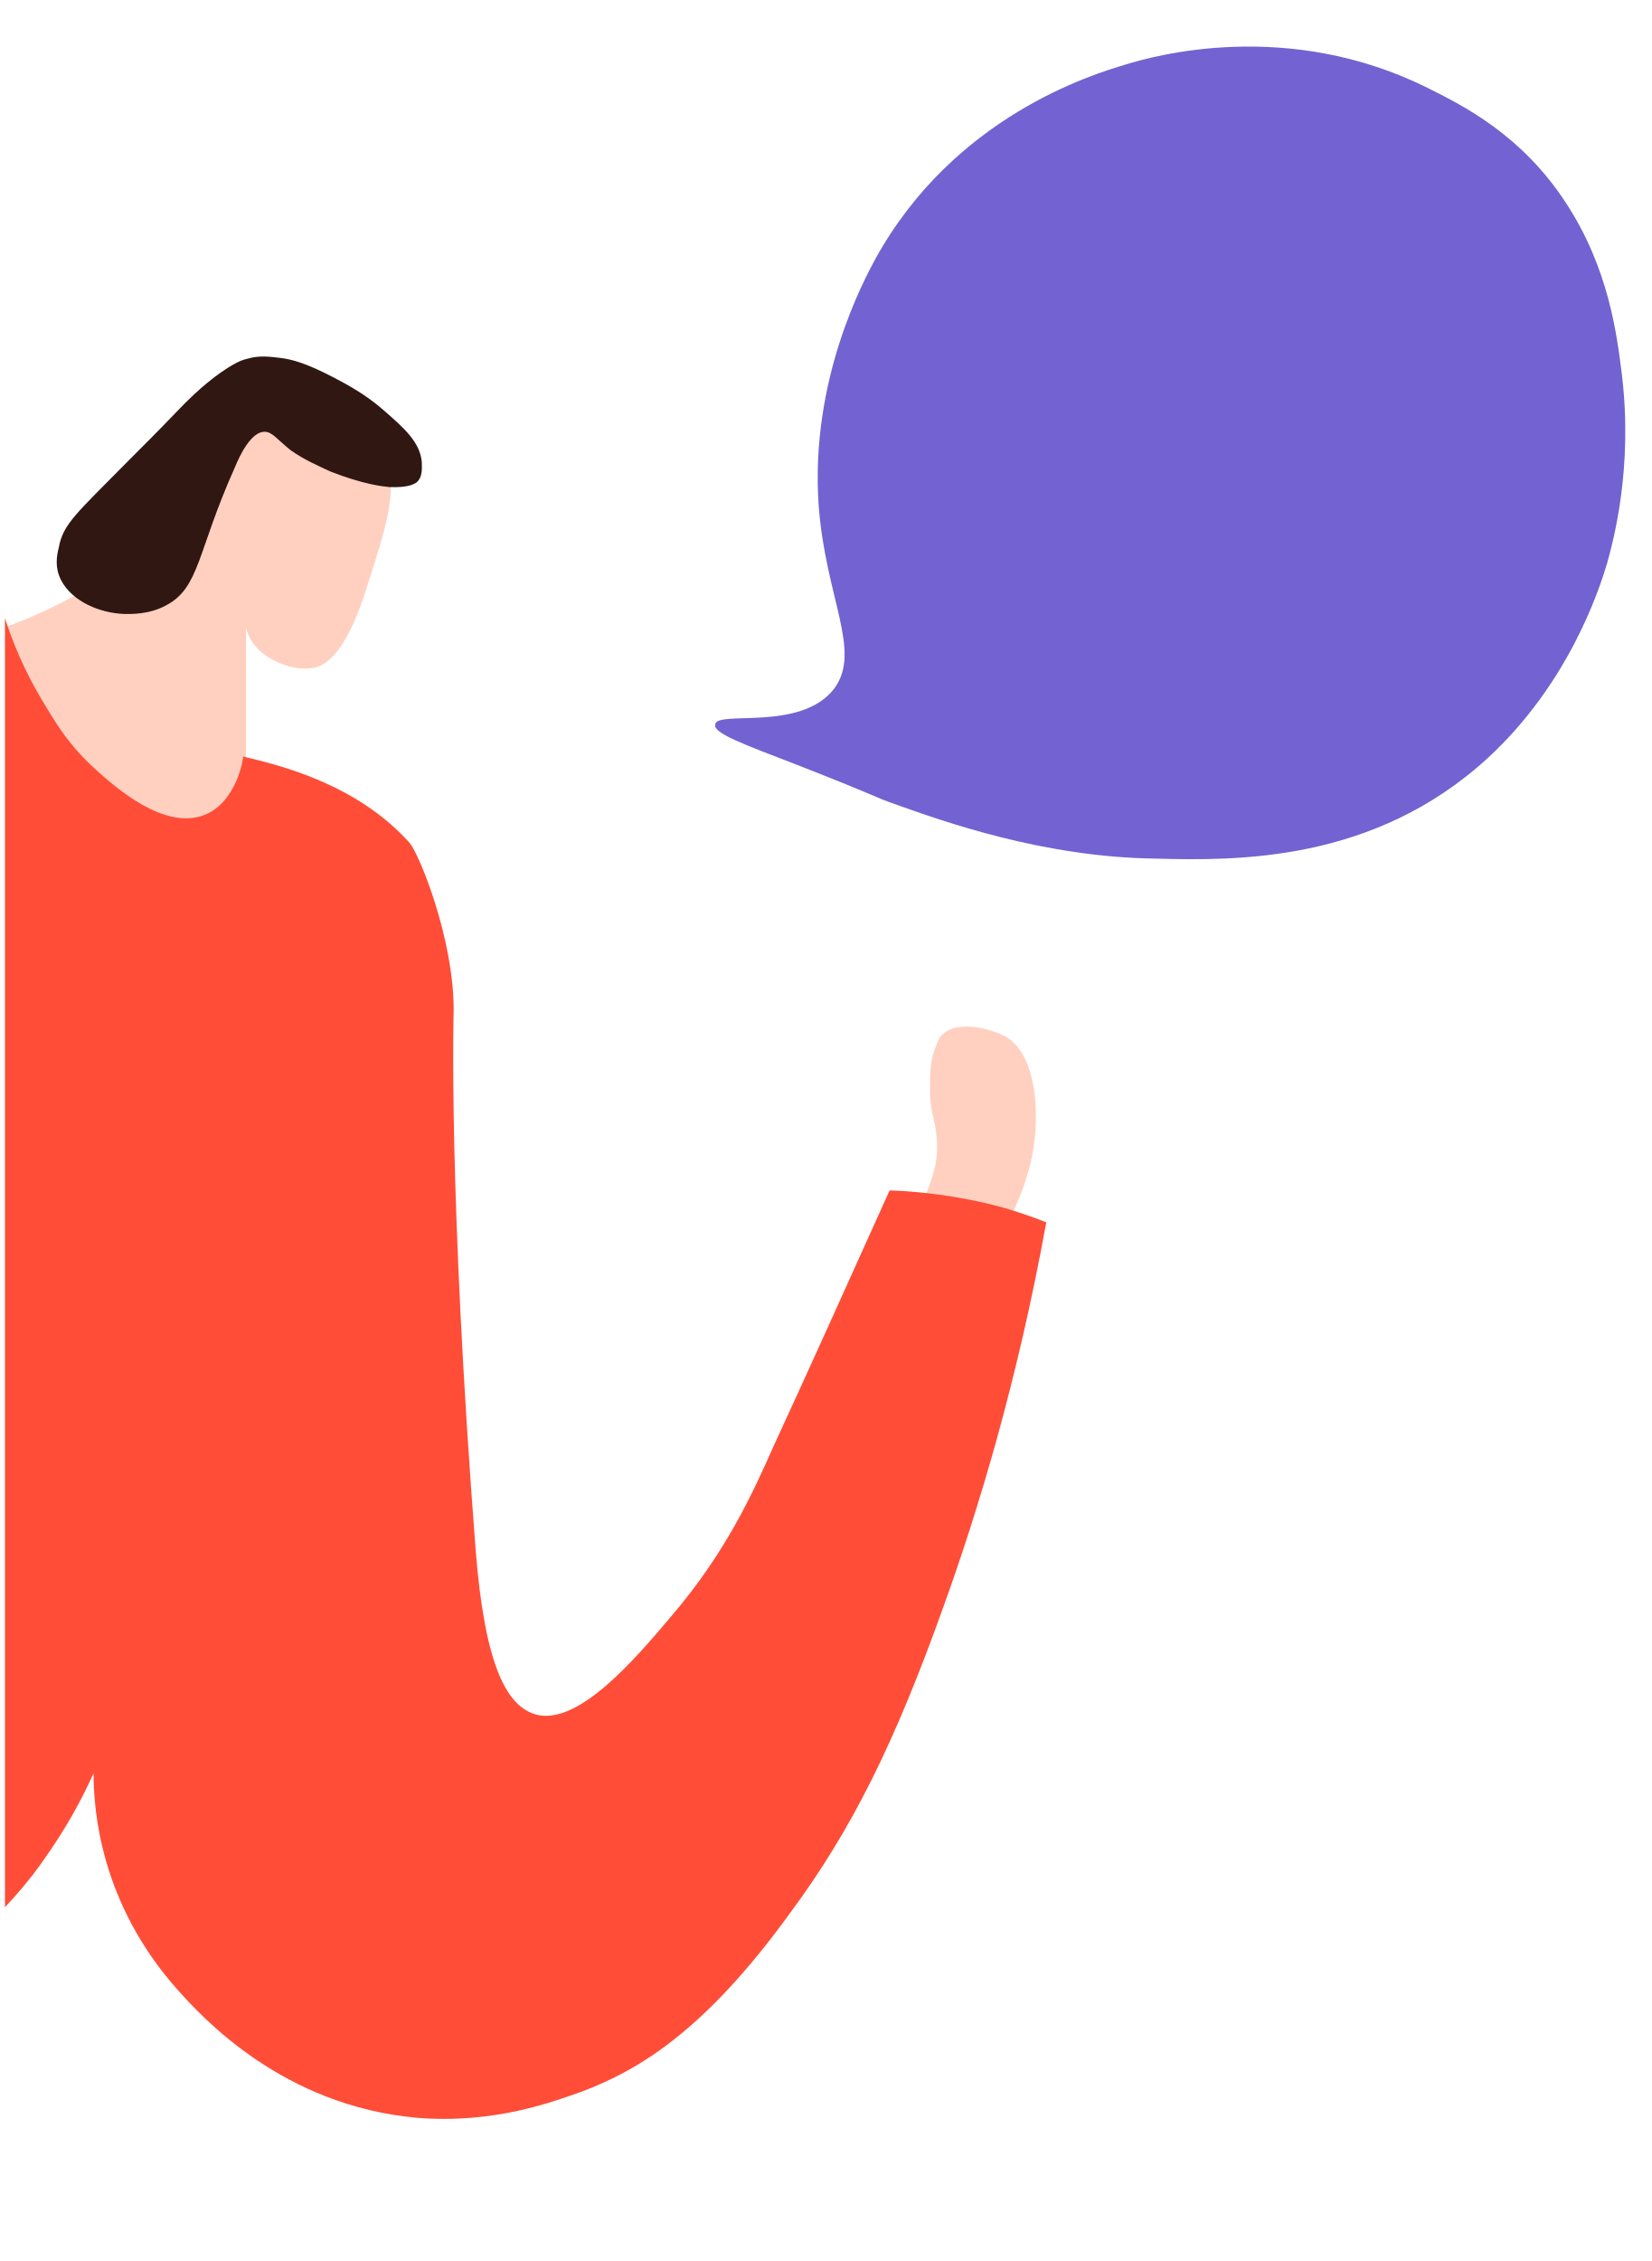
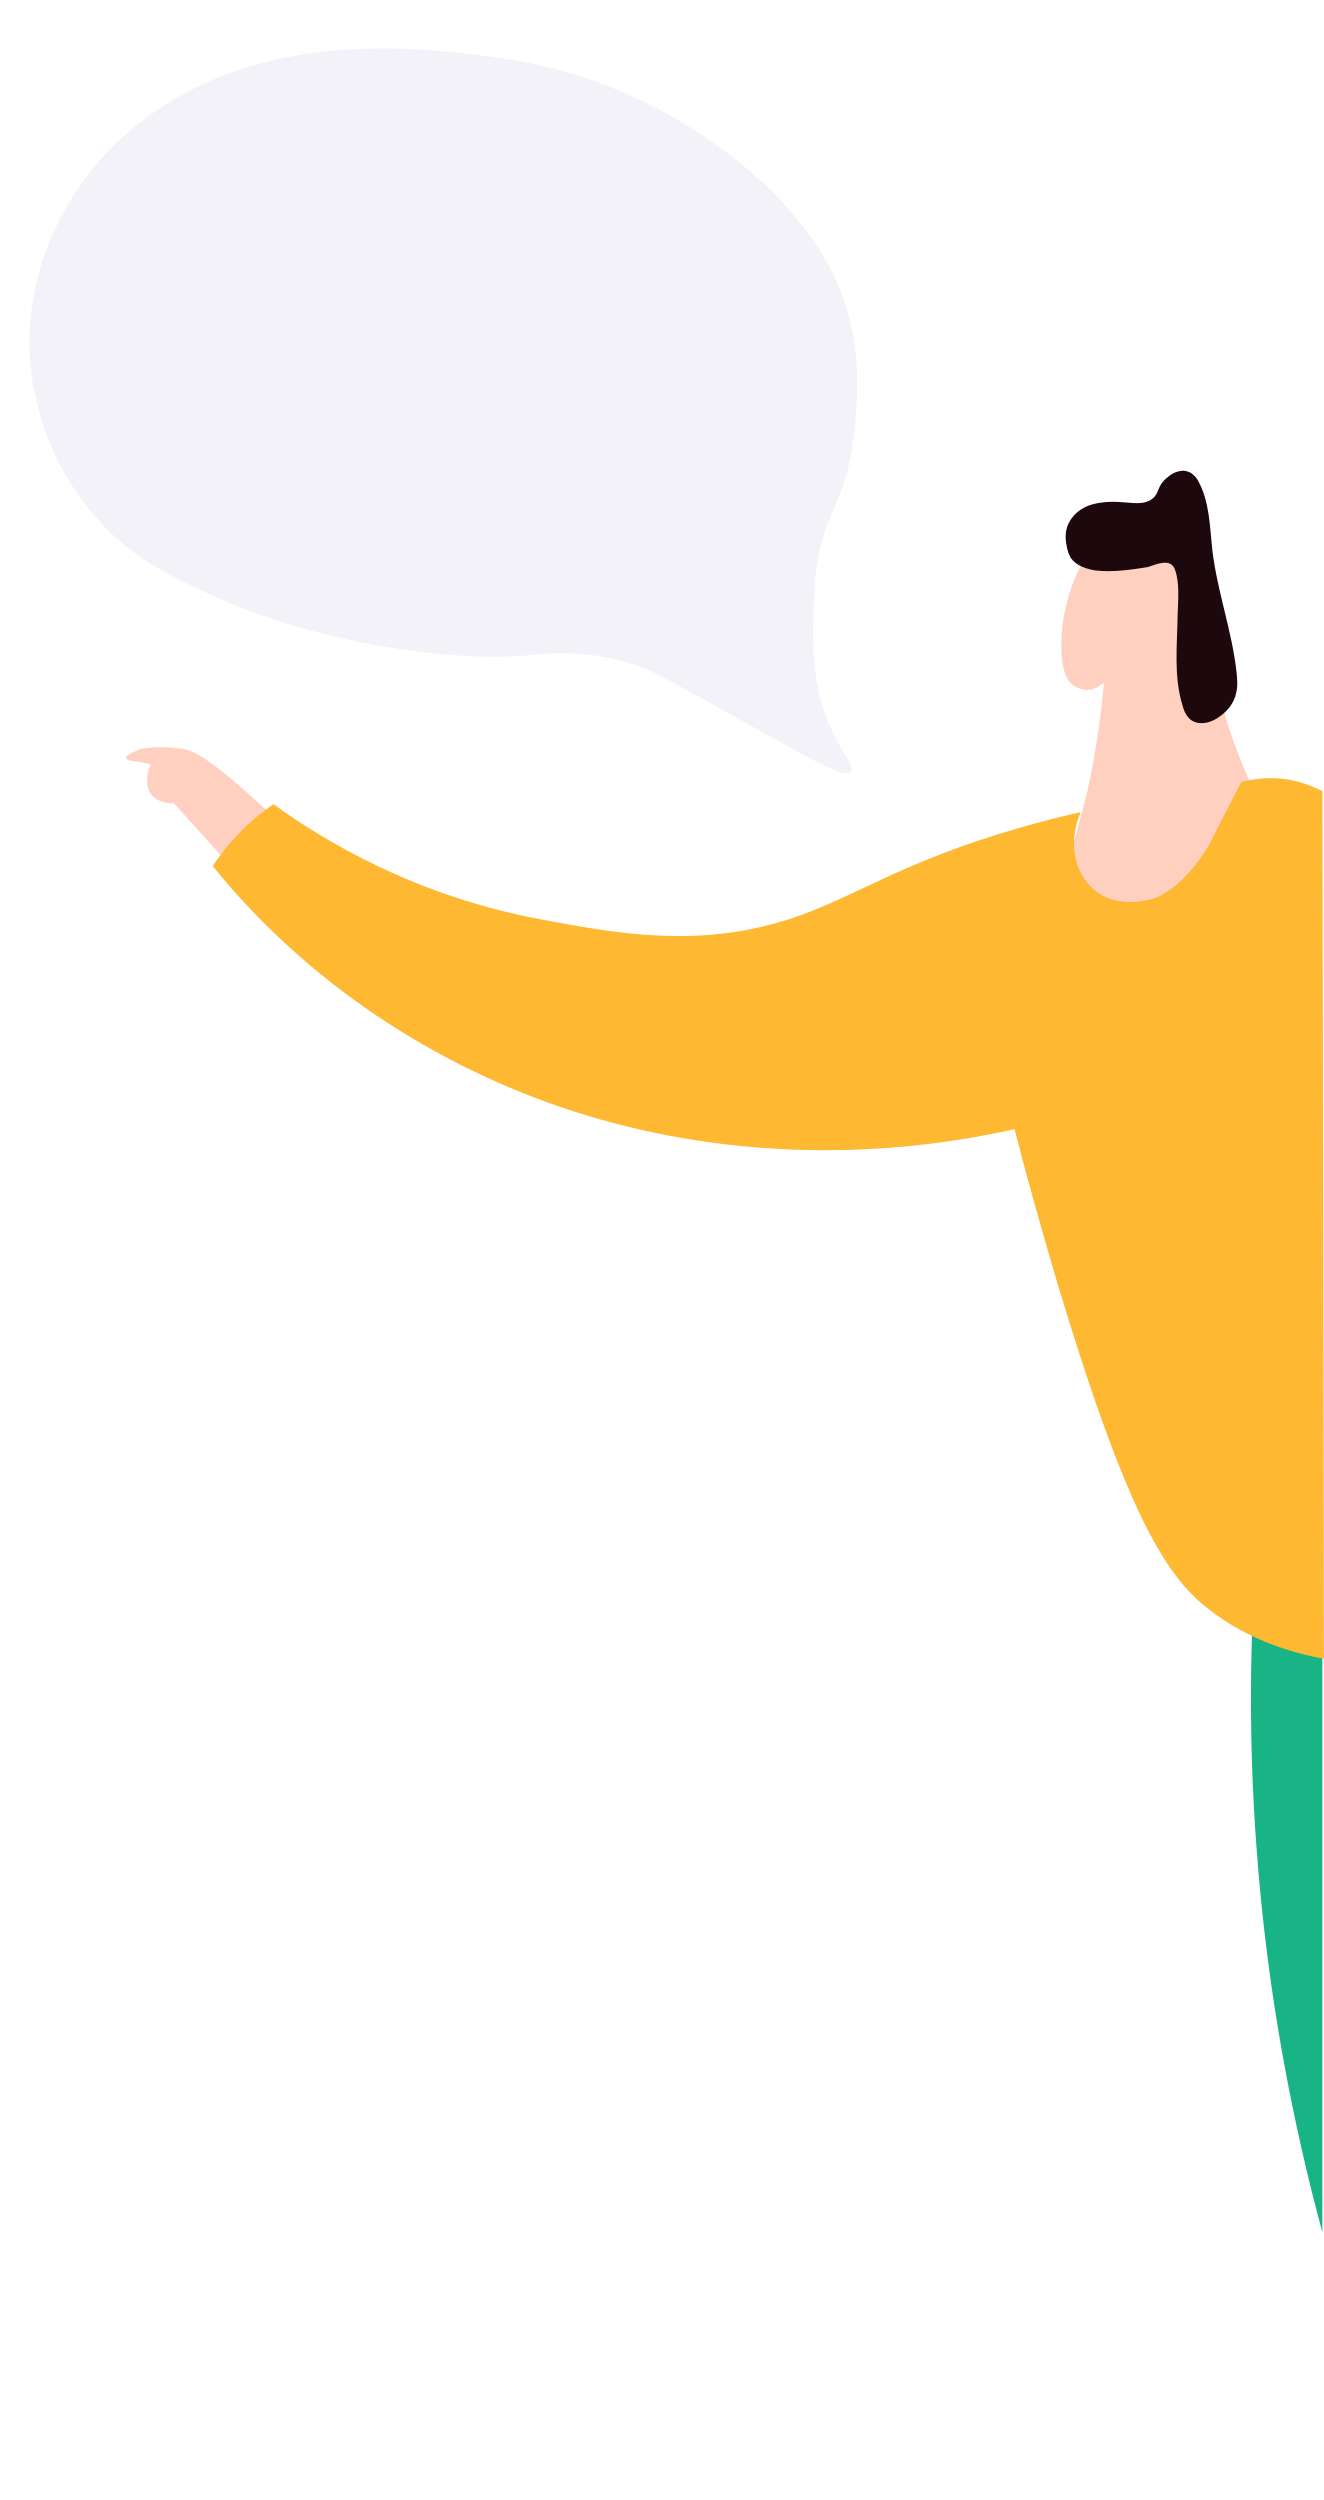
- <svg xmlns="http://www.w3.org/2000/svg" version="1.1" id="Layer_1" x="0px" y="0px" viewBox="0 0 233 318.9" style="enable-background:new 0 0 233 318.9;" xml:space="preserve">
+ <svg xmlns="http://www.w3.org/2000/svg" version="1.1" id="Layer_1" x="0px" y="0px" viewBox="0 0 346.7 654.7" style="enable-background:new 0 0 346.7 654.7;" xml:space="preserve">
  <style type="text/css">
- 	.st0{display:none;}
- 	.st1{fill:#FFD0C0;}
- 	.st2{fill:#FF4D37;}
- 	.st3{fill:#301712;}
- 	.st4{fill:#7362D1;}
- 	.st5{display:none;fill:#6581F3;stroke:#223387;stroke-miterlimit:10;}
+ 	.st0{fill:#FFD0C0;}
+ 	.st1{fill:#1C080D;}
+ 	.st2{fill:#18B485;}
+ 	.st3{fill:#FEB832;}
+ 	.st4{fill:#F2F2F8;}
+ 	.st5{display:none;}
+ 	.st6{display:none;fill:#6581F3;stroke:#223387;stroke-miterlimit:10;}
</style>
-   <g id="Layer_1_1_" class="st0">
- </g>
-   <g>
-     <path class="st1" d="M34.7,88.4v36L0.9,100.6V88.4c7.3-2.7,12.3-5.8,15.4-8c8-5.8,15.1-13.9,15.5-14.5c5.1-5.9,6.1-8.6,9.6-9.2   c4.4-0.7,9.3,2.7,11.7,5.9c3.7,5,1.8,10.3-1.4,20.4c-3.2,10.2-6.4,11-7.5,11.2c-2.1,0.4-4.8-0.4-6.8-1.8   C35.4,91,34.8,89.1,34.7,88.4z" />
-     <path class="st1" d="M132.2,162c0-0.5,0-1.1-0.1-1.9c-0.1-1.3-0.4-2.2-0.5-2.8c-0.5-2-0.4-3.8-0.4-4.8c0-1.4,0.1-3,0.7-4.6   c0.4-1.1,0.6-1.7,1.3-2.2c1.5-1.2,3.6-0.9,4.7-0.8c0,0,2.5,0.4,4.3,1.5c4,2.8,4.4,10.3,3.6,15.5c-1.3,8.3-6.4,15.1-6.4,15.1   s0.1-0.2,0.4-0.7c0.2-0.8-9.6-4.4-10.4-4.6C130.2,169,132.2,165.7,132.2,162z" />
-     <path class="st2" d="M57.8,118.9c1.4,1.7,6.2,13.5,6.2,23.5c0,0-0.8,25.7,3.1,76.2c1.3,16.4,4.4,22.3,8.8,23.3   c5.9,1.2,13.6-7.8,18.6-13.7c7.9-9.2,11.6-17.4,14.8-24.6c4.8-10.4,9.3-20.4,16.2-35.7c3.2,0.1,7.3,0.5,11.7,1.4   c4.1,0.8,7.6,2,10.4,3.1c-4.1,22.6-9.7,40.9-14.5,54.2c-6.8,19-12.8,31.3-21.7,43.3C99.3,286.6,90,292,82.1,295   c-4,1.4-12.3,4.6-23.3,3.7c-18.9-1.7-30.2-14.1-33.7-18c-11-12.3-11.9-25.5-11.9-30.6c-1.7,3.8-4,8-7.3,12.6   c-1.7,2.4-3.5,4.5-5.2,6.3c0-60.6,0-121.2,0-181.8c1.6,5,3.7,9.1,5.8,12.5c1.8,3,3.4,5.4,6.2,8.1c2.4,2.2,9.7,9.2,15.7,7.3   c4.5-1.4,5.8-7.1,5.9-8.4C39.3,107.9,50.3,110.5,57.8,118.9z" />
-     <path class="st3" d="M54.9,68.7c2.7,0.1,3.4-0.4,3.8-0.6c1-0.8,0.8-2.2,0.8-3c-0.3-2.8-2.5-4.7-5.1-7c-2.8-2.5-5.5-3.9-7.6-5   c-3.7-1.9-5.6-2.4-7.1-2.6c-1.6-0.2-3.2-0.4-4.8,0.1c-1,0.2-2,0.8-2.8,1.3c-2.8,1.8-5.1,4-7.3,6.3c-2.3,2.4-4.5,4.6-6.9,7   c-7.1,7.2-9,8.7-9.6,12c-0.3,1.2-0.6,2.8,0.3,4.6c1.6,3.1,5.6,4.7,9,4.8c0.8,0,3.4,0.1,5.8-1.2c4.8-2.5,4.4-7.6,9.7-19.4   c0.8-2,2.4-5.1,4.2-5.1c1.1,0,1.6,0.9,3.7,2.6c2,1.4,3.7,2.1,5.6,3C51.2,68.3,53.9,68.6,54.9,68.7z" />
+   <g id="Layer_2_1_">
+     <path class="st0" d="M45.5,210.3c11.5,12.8,23,25.5,34.4,38.4l12.6-17.1c-0.7-0.5-2.3-1.7-4.3-3.3c-15.1-11.9-32.1-30.8-40.2-32.2   c-1.6-0.2-3.2-0.3-4.9-0.4c-2-0.1-4.1,0.1-6.2,0.4c-0.3,0.2-4.1,1.5-3.9,2.4s3,0.9,3.5,1l3,0.7c-0.4,0.7-0.6,1.4-0.7,2   c-0.4,1.2-0.3,2.6-0.1,3.9c0.4,1.5,1.4,2.9,2.9,3.5C42.9,210.2,44.2,210.5,45.5,210.3z" />
+     <path class="st0" d="M278.6,229.1c2.3-6.9,4.4-14.6,6.4-23c2.1-9.9,3.4-19,4.1-27.3c-0.7,0.6-2.5,2-4.7,1.9c0,0-2.1-0.1-3.9-1.7   c-5.4-4.7-3-34.6,14.1-42.6c2.7-1.3,5.3-1.8,6.6-1.8c1.1-0.1,3-0.3,4.9,0.5c8.9,3.5,7.3,21.4,12.3,43.2c1.5,6.5,4.2,16.5,9.8,28.3   l-13.5,27.8l-29,7.2C283.4,237.4,280.9,233.2,278.6,229.1z" />
+     <path class="st1" d="M286.9,149.4c-2.5-0.4-5.1-1.3-6.5-3.3c-0.5-0.9-0.8-1.8-1-2.8c-0.4-1.7-0.5-3.7,0.1-5.4c1-2.9,3.6-5,6.5-5.8   c2.9-0.8,6-0.8,9-0.5c2.4,0.2,4.9,0.5,6.8-1s1.1-3.2,3.7-5.4c2-1.8,3.5-1.8,3.9-1.9c0.4-0.1,1.4,0,2.4,0.5c0,0,1.2,0.7,1.9,2   c3.1,5.5,3.1,12.1,3.8,18.4c1.3,10.7,5.1,21,6.3,31.6c0.2,1.9,0.4,3.9-0.1,5.8c-0.5,2.3-2,4.4-4.1,5.9c-2.2,1.8-5.7,2.7-7.9,0.9   c-1.1-1-1.7-2.3-2-3.6c-2.4-7.7-1.4-15.9-1.3-23.8c0.1-3.6,0.6-8.3-0.7-11.8c-1.1-3.2-4.9-1.4-7.1-0.7   C296.3,149.2,291.5,149.9,286.9,149.4z" />
+     <path class="st2" d="M328.6,412c-1.3,21.2-1.5,45.1,0.4,71.1c2.8,39.2,9.7,73.4,17.3,101.5c0-57.6,0-115.1,0-172.6H328.6z" />
+     <path class="st3" d="M315.9,222.5c-3.3,5-7.3,9.8-12.7,12.4c-1.1,0.5-10.2,3.6-16.7-1.9c-5.3-4.4-6.8-12.7-3.5-20.3   c-3.7,0.8-9.5,2.2-16.4,4.2c-31,9-42.7,18.1-59.3,23.6c-24.2,8-45.7,4-65.5,0.3c-33.4-6.2-57.3-20.9-70.2-30.2   c-6.3,4.3-11.7,9.9-15.9,16.2c24.4,30.2,58.1,52.6,95,64.4c37,11.8,77.1,13,115,4.5c2.6,10.3,6.4,24.1,11.2,40.3   c19.6,65.2,29.8,78.5,41.6,86.9c5.9,4.2,15,9.1,28.2,11.5c-0.1-75.7-0.2-151.4-0.4-227.2c-1.9-1-4.7-2.2-8.1-2.9   c-5.7-1.1-10.5-0.2-13.1,0.5c-0.9,1.7-2.3,4.3-3.9,7.5C316.7,221,316.8,221.1,315.9,222.5z" />
+     <path class="st4" d="M219.2,194c-7.2-13.2-6.5-26.2-5.9-39.6c1.1-21.2,8.6-20.3,10.6-43.3c0.7-8.2,1.5-18.8-2.5-31.3   c-4.1-12.6-11-20.6-16.7-27.1c0,0-21.1-23.9-56.7-33.9c-7.7-2.2-13.6-3.1-18.4-3.8c-20.7-3-42.1-3.7-62.2,1.8   C59,19.1,33.3,27.5,18.2,52.9C15.3,57.8,6.4,73.2,7.9,94.4c0.3,4.5,2,22.2,15.2,38.7c10,12.5,21.6,17.9,32.9,23   c27,12.3,62.6,17.6,83.5,15.4c2.9-0.3,11.6-1.3,22.3,1.3c6.8,1.7,11.6,4.3,15.1,6.3c32,17.6,43.9,25.2,45.8,23.1   C223.8,201.1,221.3,197.9,219.2,194z" />
  </g>
-   <path class="st4" d="M117.7,97.1c3.9-5.3-1.2-12.7-2.2-25.7c-1.3-17.9,6.5-32.1,8-34.9c11.1-20.1,30.6-26,35.3-27.4  c3.9-1.2,22.9-6.6,42.8,3.4c5,2.5,13.1,6.6,19.3,16.1c6.1,9.3,7.2,18.7,7.9,24.2c1.6,13.2-1.2,23.5-2.1,26.7  c-1.1,3.7-5.4,16.9-16.8,27.4c-16.1,14.8-35.6,14.5-46.9,14.2c-15.8-0.2-29.8-5.2-36.8-7.7c-2.9-1-1.7-0.8-13.7-5.5  c-7.8-3-11.9-4.5-11.6-5.7C101,100.1,113,103.3,117.7,97.1z" />
-   <path class="st5" d="M1469.7-384.3c3.3-0.1,8.4,0.2,13.3,3.3c5.1,3.3,7.8,8.4,11,19.2c2,6.8,4.7,17.6,6.9,39.1  c0.8,8,1.6,17.5,0.9,29.5c-0.7,12.6-2.4,15.5-3.3,16.9c-4.8,7.2-13.7,8.4-30,10.3c0,0-29.1,3.4-52.7-5.6c-2.6-1-5.8-2.4-8.2-5.5" />
-   <g id="Layer_1_2_">
+   <g id="Layer_1_3_">
+     <g id="Layer_1_1_" class="st5">
	</g>
-   <g id="Layer_2_1_">
- </g>
-   <g id="Layer_4">
- </g>
-   <g id="Layer_4_1_" class="st0">
- </g>
+     <path class="st6" d="M1180.6-214.4c3.3-0.1,8.4,0.2,13.3,3.3c5.1,3.3,7.8,8.4,11,19.2c2,6.8,4.7,17.6,6.9,39.1   c0.8,8,1.6,17.5,0.9,29.5c-0.7,12.6-2.4,15.5-3.3,16.9c-4.8,7.2-13.7,8.4-30,10.3c0,0-29.1,3.4-52.7-5.6c-2.6-1-5.8-2.4-8.2-5.5" />
+     <g id="Layer_1_2_">
+ 		</g>
+     <g id="Layer_2_2_">
+ 	</g>
+     <g id="Layer_4">
+ 	</g>
+     <g id="Layer_4_1_" class="st5">
+ 	</g>
+   </g>
</svg>
